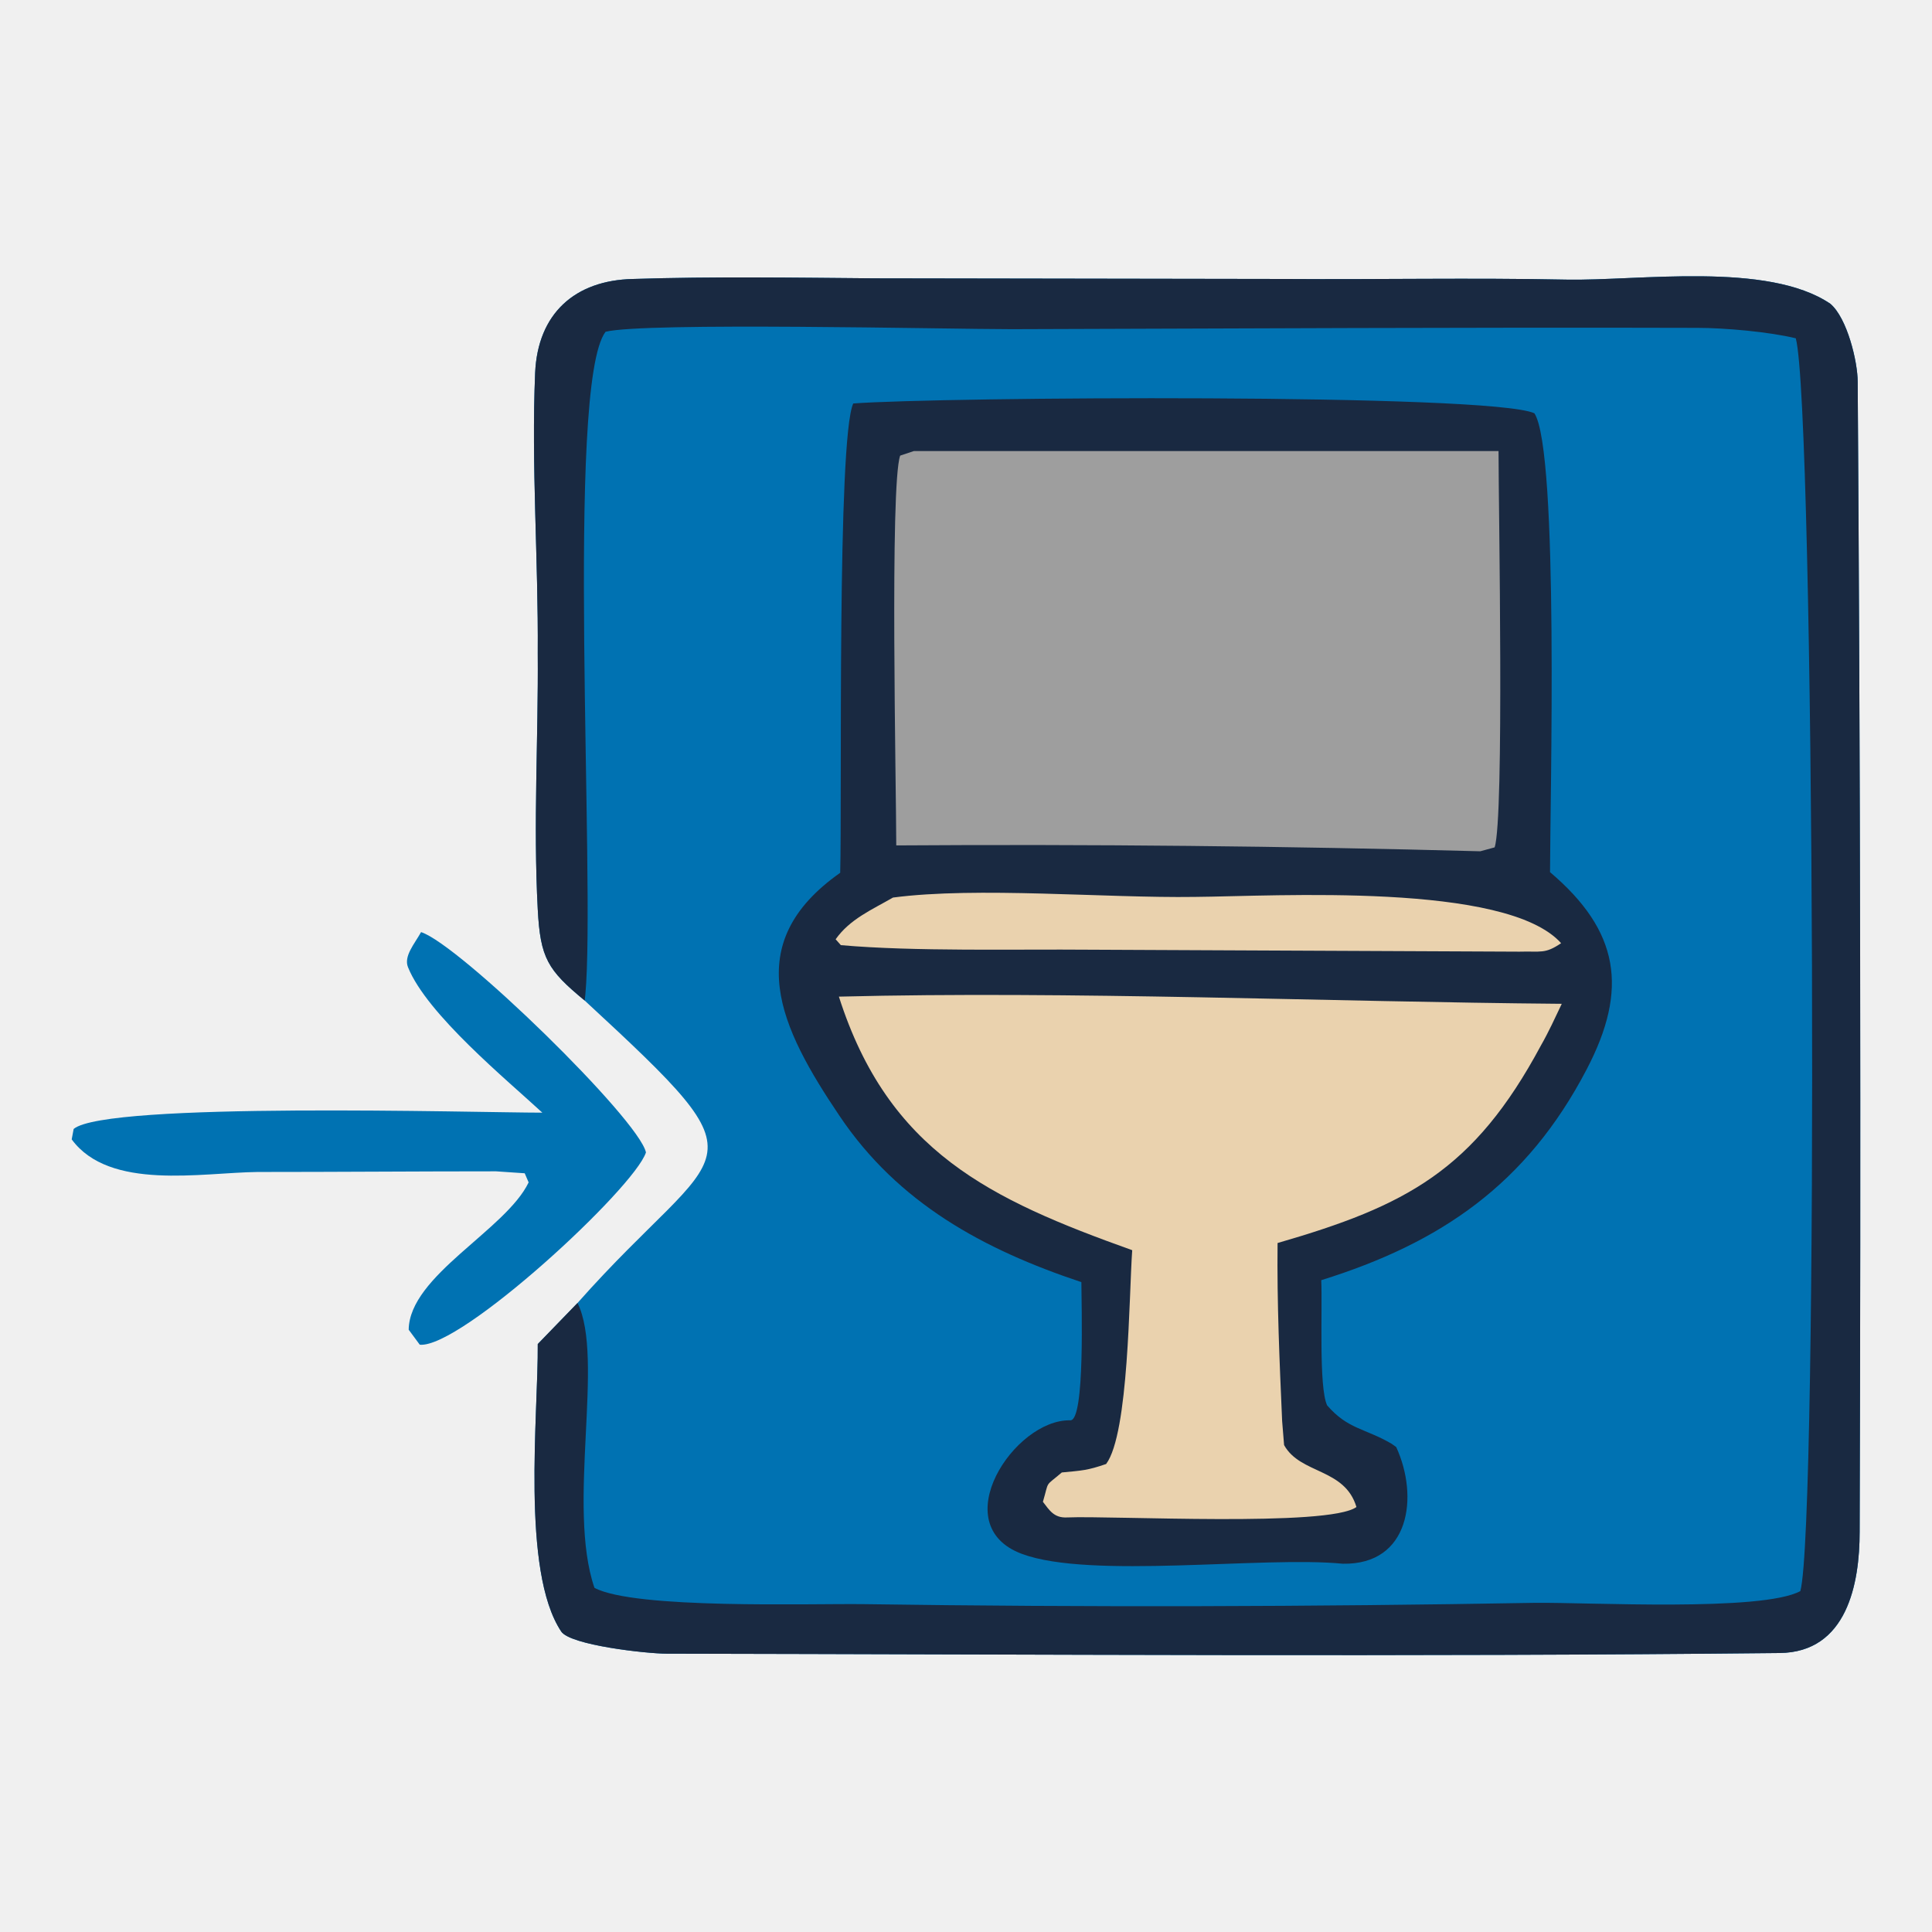
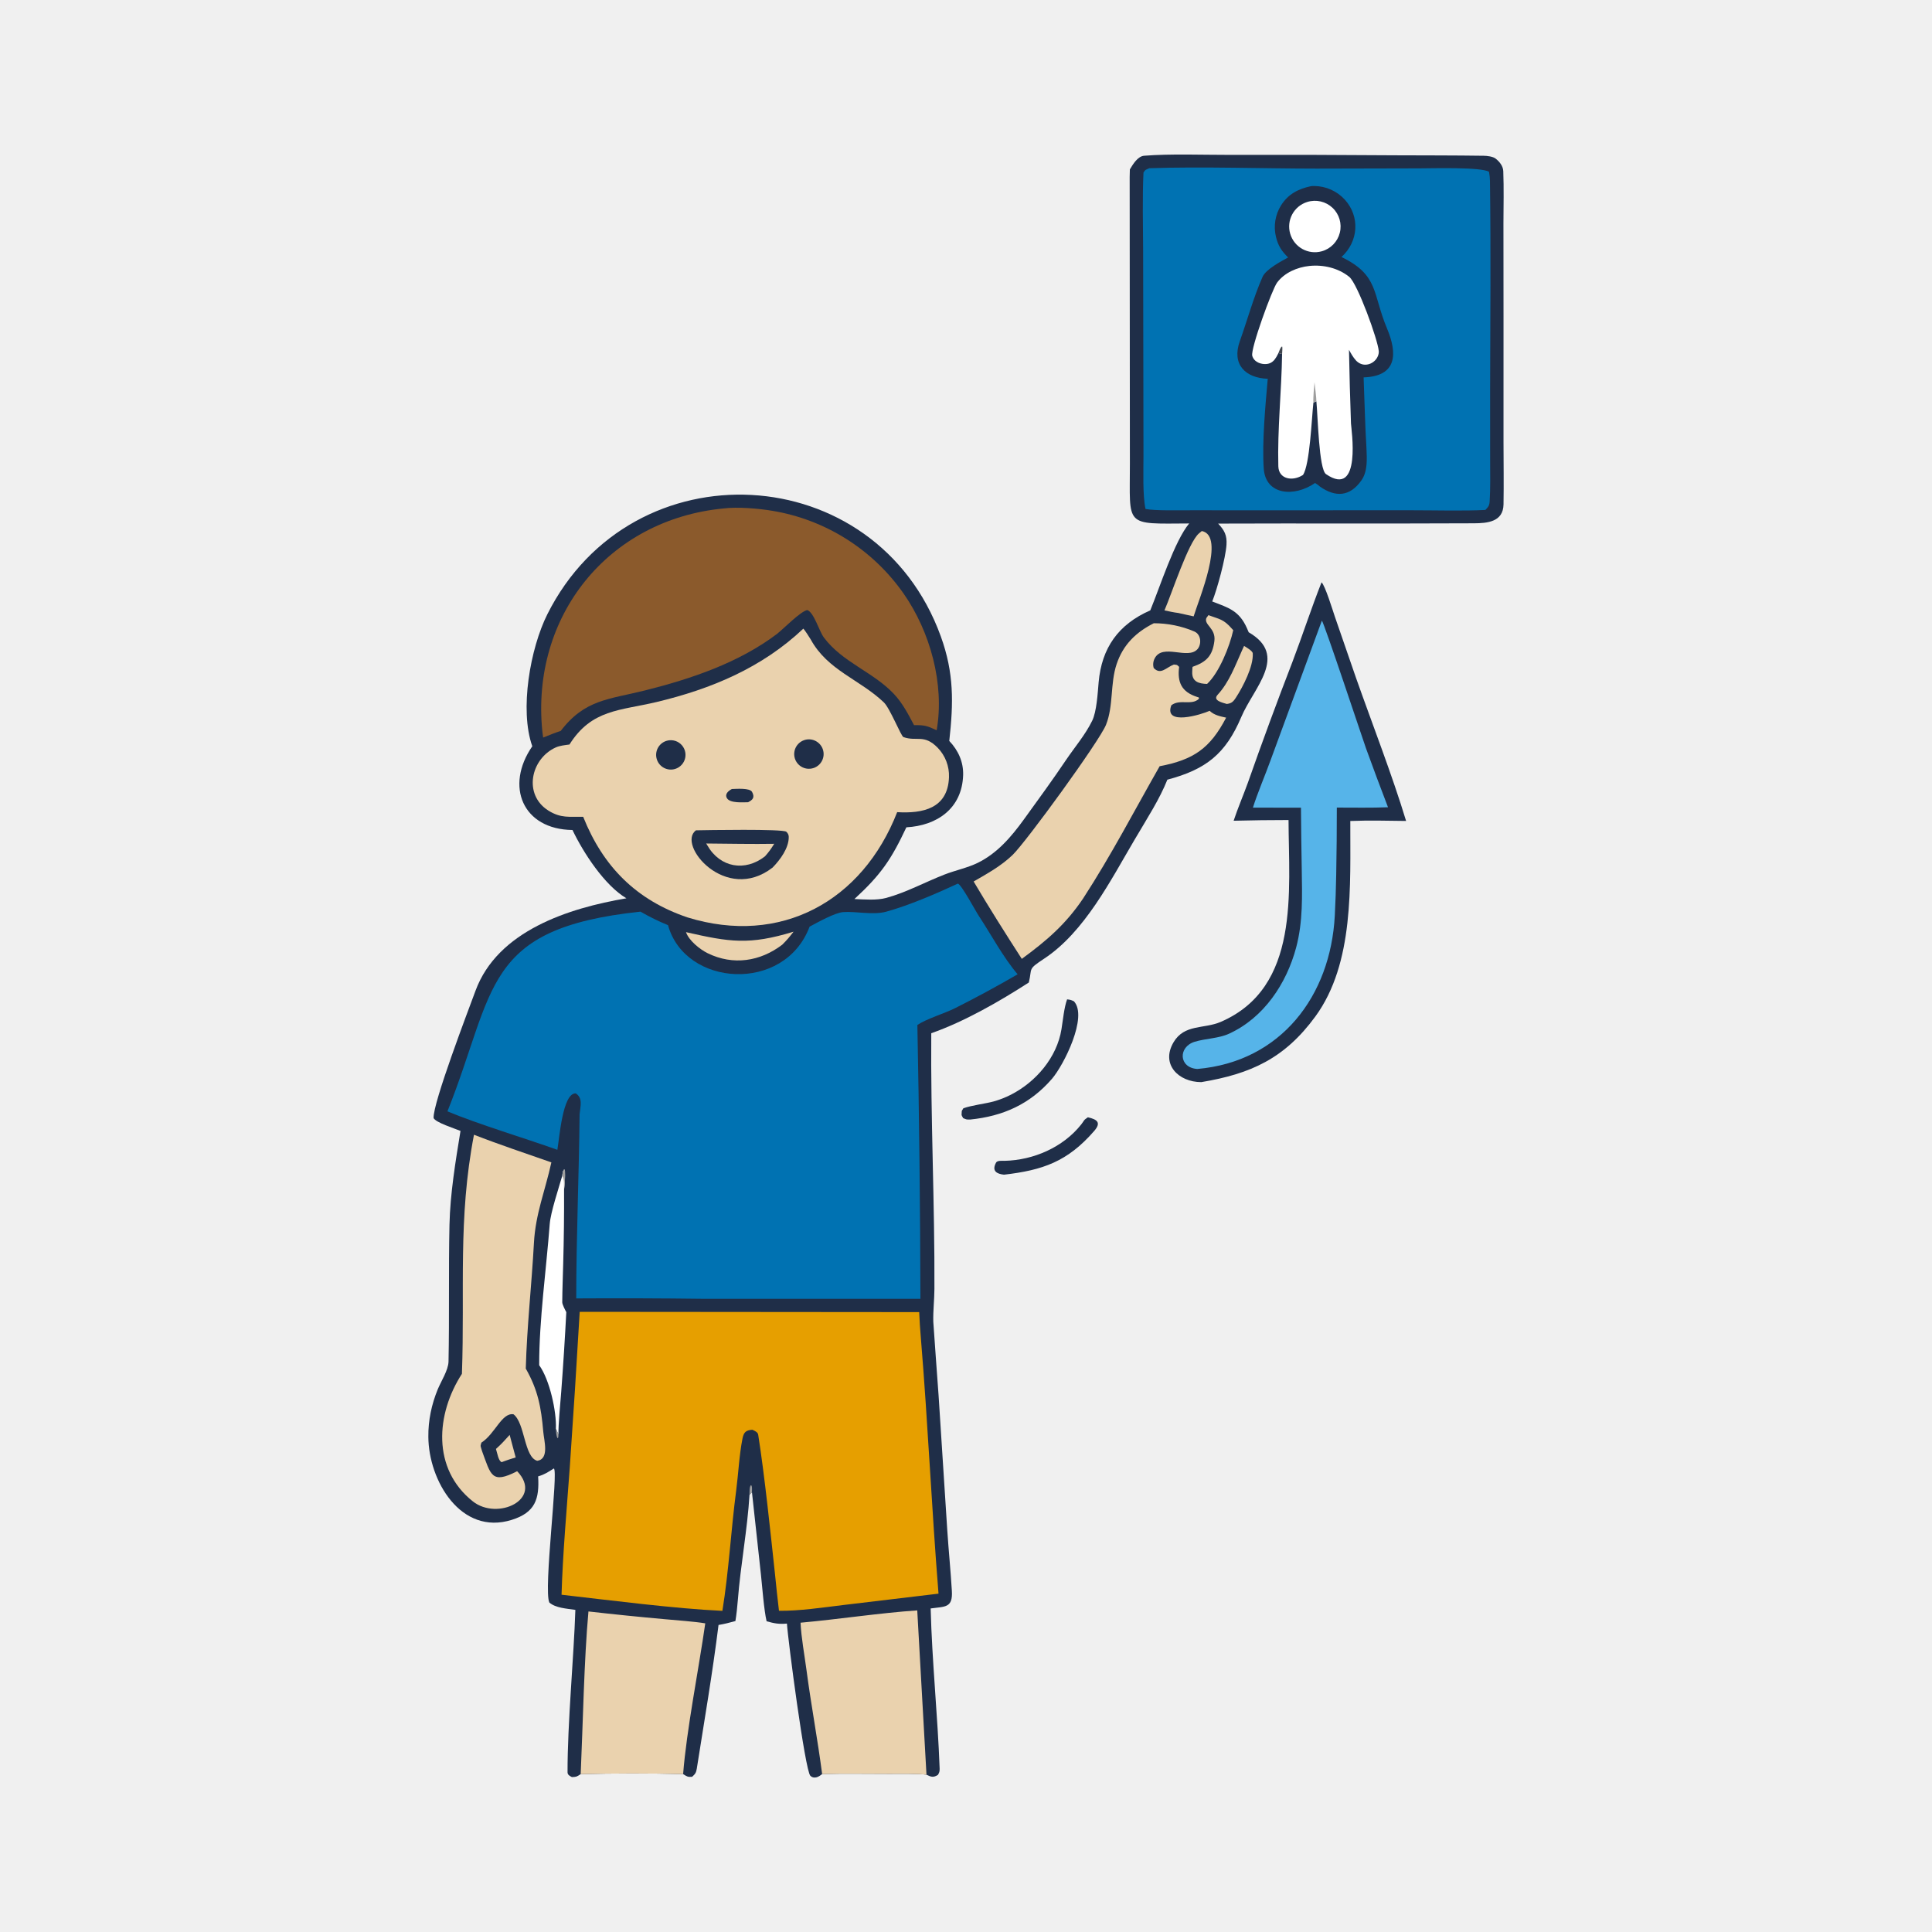
- <svg xmlns="http://www.w3.org/2000/svg" viewBox="1302.1 439.2 296.4 296.4">
-   <path fill="#0072B2" d="M 1391.8 592.7 C 1386.1 588.0 1385.0 586.2 1384.6 578.7 C 1383.9 565.6 1384.7 552.4 1384.6 539.4 C 1384.7 525.1 1383.6 510.6 1384.2 496.4 C 1384.6 487.3 1390.3 482.2 1399.2 482.0 C 1411.6 481.6 1423.9 481.8 1436.3 481.9 L 1499.4 482.0 C 1513.7 482.1 1527.7 481.8 1542.5 482.1 C 1553.5 482.3 1573.3 479.3 1582.9 485.8 C 1585.5 488.0 1587.1 494.7 1587.1 497.8 C 1587.5 556.6 1587.6 615.4 1587.4 674.2 C 1587.4 682.1 1585.5 692.7 1575.1 692.8 C 1518.3 693.4 1461.3 693.0 1404.4 692.9 C 1401.3 692.9 1389.6 691.6 1388.2 689.5 C 1382.0 680.2 1384.7 656.0 1384.6 645.4 L 1390.7 639.1 C 1413.1 613.8 1420.8 619.5 1391.8 592.7 z" />
-   <path fill="#192941" d="M 1391.8 592.7 C 1386.1 588.0 1385.0 586.2 1384.6 578.7 C 1383.9 565.6 1384.7 552.4 1384.6 539.4 C 1384.7 525.1 1383.6 510.6 1384.2 496.4 C 1384.6 487.3 1390.3 482.2 1399.2 482.0 C 1411.6 481.6 1423.9 481.8 1436.3 481.9 L 1499.4 482.0 C 1513.7 482.1 1527.7 481.8 1542.5 482.1 C 1553.5 482.3 1573.3 479.3 1582.9 485.8 C 1585.5 488.0 1587.1 494.7 1587.1 497.8 C 1587.5 556.6 1587.6 615.4 1587.4 674.2 C 1587.4 682.1 1585.5 692.7 1575.1 692.8 C 1518.3 693.4 1461.3 693.0 1404.4 692.9 C 1401.3 692.9 1389.6 691.6 1388.2 689.5 C 1382.0 680.2 1384.7 656.0 1384.6 645.4 L 1390.7 639.1 C 1394.9 647.5 1389 670.3 1393.3 682.8 C 1399.5 686.1 1426.3 685.2 1434.5 685.3 C 1468.9 685.8 1503.3 685.7 1537.6 685.1 C 1545.6 685.0 1572.4 686.5 1578.3 683.3 C 1581.1 673.4 1580.5 501.6 1577.6 491.1 C 1573.5 490.1 1566.7 489.5 1562.5 489.5 C 1527.7 489.4 1492.1 489.6 1457.3 489.7 C 1447.5 489.7 1400.9 488.6 1395.0 490.1 C 1388.8 498.3 1393.5 574.5 1391.9 591.8 L 1391.8 592.7 z" />
-   <path fill="#192941" d="M 1433.0 501.1 C 1446.0 500.1 1530.6 499.5 1537.5 502.6 C 1541.3 508.4 1539.9 562.5 1539.9 573.0 C 1550.5 582.0 1552.0 590.9 1545.5 603.3 C 1536.3 620.9 1523.1 629.9 1504.8 635.6 C 1505.0 640.1 1504.4 652.0 1505.7 654.8 C 1508.9 658.5 1511.5 658.3 1515.6 660.7 L 1516.3 661.2 C 1519.8 668.8 1518.4 679.3 1508.1 679.1 C 1495.9 677.9 1469.4 681.5 1458.9 677.6 C 1447.0 673.2 1457.7 656.9 1466.3 657.1 C 1468.6 657.2 1468.0 639.1 1468.0 635.9 C 1453.0 630.9 1439.9 623.8 1430.9 610.4 C 1421.8 596.9 1415.5 584.0 1431.0 573.1 C 1431.3 562.2 1430.5 506.6 1433.0 501.1 z" />
-   <path fill="#9E9E9E" d="M 1442.3 508.4 L 1532.0 508.4 C 1532.0 517.0 1532.9 564.7 1531.4 569.2 L 1529.2 569.8 C 1499.3 569.0 1469.5 568.7 1439.6 568.9 C 1439.6 560.1 1438.6 513.6 1440.2 509.1 L 1442.3 508.4 z" />
-   <path fill="#EAD2AE" d="M 1430.8 592.1 C 1466.4 591.2 1505.7 592.9 1541.7 593.2 C 1540.7 595.3 1539.7 597.5 1538.5 599.6 C 1528.2 618.8 1517.8 624.2 1498.1 629.9 C 1498 639.2 1498.4 648.0 1498.8 657.2 L 1499.1 660.9 C 1501.6 665.4 1508.4 664.4 1510.2 670.4 C 1506.0 673.5 1472.8 671.7 1465.8 672.0 C 1463.8 672.1 1463.1 670.9 1462.1 669.6 C 1463.1 666.2 1462.3 667.4 1465.0 665.1 C 1468.1 664.8 1468.9 664.8 1471.8 663.8 C 1475.3 659.1 1475.3 637.9 1475.8 631.0 C 1454.0 623.2 1438.4 615.9 1430.8 592.1 z" />
-   <path fill="#EAD2AE" d="M 1439.1 576.9 C 1452.0 575.2 1471.7 577.0 1485.4 576.8 C 1497.8 576.7 1533.2 574.5 1541.6 583.9 C 1539.1 585.6 1538.5 585.1 1535.2 585.2 L 1469.4 584.9 C 1457.8 584.8 1442.4 585.2 1431.1 584.2 L 1430.3 583.3 C 1432.5 580.2 1435.8 578.8 1439.1 576.9 z" />
-   <path fill="#0072B2" d="M 1366.7 582.2 C 1372.6 584.1 1400.1 610.9 1401.2 616.0 C 1399.4 621.5 1372.8 646.1 1366.5 645.5 L 1364.8 643.2 C 1364.9 634.9 1379.7 627.9 1383.2 620.6 L 1382.6 619.2 L 1378.2 618.9 C 1366.0 618.9 1353.8 619.0 1341.6 619.0 C 1333.0 619.1 1318.9 621.9 1313.1 614.0 L 1313.4 612.4 C 1318.4 608.2 1375.2 609.9 1385.3 609.9 C 1379.9 604.9 1367.6 594.8 1364.7 587.6 C 1364.0 585.9 1365.7 584.0 1366.7 582.2 z" />
+ <svg xmlns="http://www.w3.org/2000/svg" viewBox="154.81 206.81 1727.38 1727.38">
+   <path fill="#1F2E48" d="M1165.01 358.266c2.77-4.636 7.04-11.751 12.75-12.208 23.47-1.879 53.02-.721 76.35-.773q74.295-.194 148.59.379c26.17.106 52.51.05 78.69.416 3.09.043 8.17.645 10.58 2.491 3.51 2.686 6.73 6.717 6.9 11.247.58 15.204.22 31.233.15 46.41l.07 83.722-.01 112.227c.03 18.525.32 37.084.01 55.597-.27 15.623-14.26 16.853-26.49 16.912-76.22.366-152.44-.022-228.66.263 5.58 5.909 8.03 10.499 7.46 18.986-.82 12.023-8.32 39.654-12.75 50.66 15.07 5.73 24.14 8.385 31.07 23.945.53 1.187 1.04 2.38 1.54 3.581 35.98 20.848 4.55 49.385-6.59 75.657-14.03 33.116-31.6 46.973-66.13 56.137-6.97 17.432-17.28 33.26-29.6 54.151-20.98 35.573-44.42 82.054-80.62 105.904-15.08 9.94-10.4 8.07-13.66 21.3-26.36 16.99-57.67 34.99-87.212 45.34-.639 76.23 3.163 152.42 2.815 228.65-.045 9.73-1.266 19.56-1.002 29.3 1.427 22.02 3.233 44.15 4.743 66.17l7.756 120.27c1.2 18.1 3.02 36.16 4.1 54.28.9 15.34-6.062 13.84-18.958 15.63 1.235 47.53 6.276 95.55 8.029 143.1.089 2.41-.285 3.74-1.598 5.77-4.169 2.51-5.975 1.78-10.164-.21-6.457-1.05-25.274-.78-32.667-.76-20.006.05-40.705-.43-60.625.16-1.365 1.15-3.588 2.69-5.38 2.99-2.079.35-3.638.06-5.167-1.45-4.724-4.64-20.105-122.04-20.924-136.07-7.367.65-11.317-.17-18.184-2.06-2.35-9.97-3.91-30.76-5.053-41.62l-8.044-73.82-2.181 2.26c-1.864 30.93-8.021 63.19-10.44 94.21-.452 5.79-1.228 13.12-2.171 18.76-5.48 1.5-9.416 2.55-15.093 3.51-5.321 42.67-12.737 85.99-19.444 128.5-.59 3.73-1.574 4.89-4.19 7.25-3.87.25-4.264-.05-8.021-2.42-28.937-.79-62.638-.73-91.582.03-3.596 2.32-3.727 2.5-7.872 2.64-1.76-.94-3.88-1.89-3.884-4.31-.084-43.71 5.604-102.74 6.991-145.18-7.765-1.19-17.652-1.64-23.282-6.59-5.369-11.52 8.32-117.83 4.029-119.84-5.298 3.3-7.946 5.24-14.032 7.08 1.215 20.26-2.598 32.27-23.551 38.85-45.602 14.32-74.416-35.25-74.61-74.19-.185-14.55 2.874-29.08 8.403-42.51 2.927-7.1 9.477-17.24 9.632-24.79.838-40.75-.042-81.64.854-122.38.606-27.55 5.409-56.68 9.858-83.88-5.236-2.15-22.319-7.55-24.058-11.49-.678-13.4 30.858-95.9 37.485-113.85 19.738-53.49 82.995-73.81 134.912-82.63-19.559-11.541-38.604-40.875-48.218-61.067-44.612-.527-60.534-39.235-35.936-74.868-11.582-32.656-1.772-87.635 13.454-117.998 75.78-151.116 293.959-139.977 351.796 19.747 11.896 32.876 11.366 59.292 7.576 93.5 8.04 8.408 12.75 18.844 12.39 30.526-.94 29.99-23.505 45.199-50.754 46.695-13.466 28.615-22.503 42.096-46.427 64.105 8.919.42 19.844 1.32 28.338-.96 18.039-4.91 34.863-14.188 52.284-20.963 9.489-3.69 20.609-6.01 29.499-10.355 17.56-8.578 30.14-23.344 41.37-38.866 12.75-17.628 25.67-35.286 37.82-53.364 7.79-11.488 17.13-22.353 23.23-34.842 4.06-8.197 4.95-24.875 5.79-34.409 2.71-30.791 17.67-51.84 46.17-64.308 8.67-20.97 21.69-61.991 34.78-77.715-58.5.312-52.95 3.401-53.01-53.27l-.05-64.466-.14-192.114c.01-2.238.07-4.476.17-6.712" />
+   <path fill="#EAD2AE" d="M870.579 1657.65c34.119-3.07 71.49-8.81 104.335-11l8.255 146.92c-6.457-1.05-25.274-.78-32.667-.76-20.006.05-40.705-.43-60.625.16-4.012-30.96-9.936-62.1-14.007-93.09-1.722-13.1-4.724-29.18-5.291-42.23m-189.641-10.06q34.114 3.885 68.311 6.93c10.208.97 26.415 2.05 36.129 3.71-5.814 40.8-16.758 95.4-19.793 134.78-28.937-.79-62.638-.73-91.582.03 1.989-44.36 2.988-102.3 6.935-145.45" />
+   <path fill="#9E9E9E" d="M824.944 1543.2c.014-1.68-.244-7.42 1.351-8.56 1.239.55.819 5.22.83 6.3z" />
+   <path fill="#0072B2" d="M1011.26 996.825c3.44 1.298 15.31 23.715 18.66 28.805 11.24 17.07 21.58 36.75 34.74 52.29-18.03 10.5-37.02 20.77-55.67 30.15-9.851 4.95-25.431 9.47-33.967 15.14a14205 14205 0 0 1 2.732 244.86H783.769c-37.917-.48-75.838-.6-113.758-.37.015-53.99 2.471-110.32 3.011-164.55.654-7.42 3.145-14.41-3.411-18.76-11.786-.54-14.615 40.01-16.477 50.45-29.578-10.58-71.137-22.97-98.256-34.39 43.523-109.15 30.825-163.52 172.569-178.54 8.657 4.91 15.498 8.31 24.644 12.09 15.199 55.21 104.148 61.04 126.571 1.31 7.362-3.89 22.467-12.4 29.899-12.99 11.083-.89 26.86 2.81 38.425-.34 20.263-5.52 45.319-16.35 64.274-25.155m171.07-639.611c46.96-1.602 102.36.342 149.78.344l91.58-.213c11.34-.011 55.48-1.354 62.43 3.086.51 2.758.81 5.386.85 8.192.85 62.139.3 124.378.14 186.492l.02 63.443c.03 11.994.31 24.518-.43 36.488-.24 3.926-1.27 4.979-3.81 7.695-19.29 1.025-45.72.275-65.43.297l-126.37.014-71.99-.009c-9.98-.007-31.24.513-40.09-1.161-2.64-12.247-1.84-33.887-1.83-47.339l-.1-65.323-.21-118.035c-.06-22.506-.76-47.955.32-70.117 2-2.971 1.46-2.074 5.14-3.854" />
+   <path fill="#1F2E48" d="M1327.01 373.251c1.45-.126 1.24-.135 2.99-.129 10.3.125 20.1 4.486 27.08 12.057 13.93 15.213 12.33 37.671-2.86 51.424 33.6 16.297 27.54 32.53 40.67 63.787 9.59 22.839 8.98 42.815-20.89 43.84.86 21.156 1.26 42.329 2.56 63.462.36 9.424 1.22 20.457-4.54 28.646-10.42 14.824-23.34 15.076-36.95 5.594-1.81-1.589-2.42-1.981-4.48-3.277-18.44 12.812-44.26 11.036-45.88-12.959-1.61-23.716 1.49-56.449 3.58-80.218-19.91-.703-32.41-12.748-24.99-33.564 6.81-19.081 12.27-39.301 20.37-57.604 2.99-6.735 16.52-13.853 22.83-17.298-5.79-5.699-8.95-10.421-10.87-18.451a36.86 36.86 0 0 1 4.45-27.971c6.45-10.304 15.49-14.896 26.93-17.339" />
+   <path fill="#FFFFFF" d="M1297.84 522.474c-.15.307-.29.616-.45.922-1.62 3.258-3.51 6.555-7.02 8.083-3.27 1.42-7.66.946-10.8-.593-2.46-1.209-4.4-3.272-5.13-5.972-1.67-6.157 17.77-59.435 22.14-65.351 6.64-8.985 18.06-13.836 28.92-14.971 12.42-1.298 25.8 1.798 35.65 9.755 7.39 5.975 25.6 56.195 26.4 66.365.24 3.013-1.23 6.149-3.28 8.288-2.27 2.373-5.47 3.854-8.77 3.875-3.29.021-6.25-1.488-8.43-3.898-2.49-2.757-4.39-6.146-6.14-9.402.39 21.987.98 43.969 1.78 65.945.16 4.297 9.97 67.392-22.35 45.187-6.36-4.375-7.28-51.946-8.58-65.059-1.29.477-1.5.535-2.68 1.237-1.54 13.849-3.16 55.554-9.32 64.583-9.25 6.007-21.72 3.857-22.03-7.79-.88-32.866 2.89-67.626 3.36-100.37z" />
+   <path fill="#9E9E9E" d="M1330.1 548.63c.32 2.871 1.77 14.537 1.68 17.018-1.29.477-1.5.535-2.68 1.237-.33-4.53.59-13.474 1-18.255" />
+   <path fill="#3E444D" d="M1297.84 522.474c.42-.976 2.03-5.958 3.34-5.791.42.823-.03 5.43-.07 6.625z" />
+   <path fill="#FFFFFF" d="M1323.63 387.374a22.985 22.985 0 0 1 29.11 27.486 22.98 22.98 0 0 1-16.16 16.622c-12.11 3.363-24.67-3.616-28.21-15.671s3.25-24.72 15.26-28.437" />
+   <path fill="#E69F00" d="m673.119 1379.7 303.526.26c.308 7.77.885 15.79 1.527 23.53 6.296 75.94 9.615 152.27 15.756 228.19l-85.269 10.18c-18.185 2.2-39.289 5.38-57.375 5.14q-1.952-16.5-3.585-33.03c-3.873-35.67-9.172-87.65-15.011-124.51-.345-2.17-3.242-3.5-5.252-4.33-5.605.44-7.642 2.06-8.788 7.93-2.981 15.25-3.614 31-5.624 46.38-4.63 35.45-6.614 72.39-12.335 107.62-42.41-1.96-101.147-9.55-143.802-14.42 1.031-36.33 4.749-77.79 7.385-114.21 3.203-46.23 6.152-92.47 8.847-138.73" />
+   <path fill="#EAD2AE" d="M873.072 768.866c.959.801 5.902 8.408 6.608 9.7 15.075 27.588 43.701 35.635 65.306 56.174 5.588 5.312 15.418 30.339 17.592 31.1 12.015 4.205 18.327-2.951 30.575 9.484a36 36 0 0 1 10.137 26.427c-1.01 28.072-23.566 32.551-46.325 31.199-31.184 79.86-104.274 119.75-187.47 94.11-45.822-15.54-75.466-45.329-93.277-89.979-12.224-.18-19.935 1.472-31.085-5.524-22.62-14.193-15.943-46.23 6.516-56.447 3.569-1.624 8.371-2.113 12.308-2.638 19.869-31.59 45.239-30.204 77.874-37.994 48.895-11.672 94.245-30.617 131.241-65.612" />
+   <path fill="#1F2E48" d="M777.098 949.191c8.462-.168 77.917-1.407 80.783 1.301 1.294 1.223 2.104 2.667 2.137 4.481.183 10.087-7.801 20.725-14.479 27.538-42.02 32.569-86.013-20.725-68.441-33.32" />
+   <path fill="#EAD2AE" d="M786.236 960.973c19.52.156 41.521.603 60.785.277-2.973 4.726-4.458 6.909-8.231 11.189-17.901 13.984-40.146 10.112-51.514-9.731z" />
+   <path fill="#1F2E48" d="M874.178 868.435c6.849-2.102 14.121 1.66 16.363 8.464s-1.37 14.152-8.127 16.533a13.162 13.162 0 1 1-8.236-24.997m-123.811.869a13.141 13.141 0 1 1 8.156 24.983c-6.867 2.15-14.186-1.622-16.419-8.462-2.234-6.841 1.45-14.205 8.263-16.521m58.783 42.95c4.022-.101 16.084-1.113 18.077 2.604 2.805 5.233.271 7.229-3.568 9.222-4.303.028-16.052 1.032-18.85-3.55-2.278-3.732 1.215-6.59 4.341-8.276" />
+   <path fill="#8B5A2C" d="M801.699 661.415c12.526-1.582 31.339.018 43.714 2.108a178.97 178.97 0 0 1 117.296 73.995c23.779 34.022 36.755 80.931 29.571 122.205-8.792-4.096-10.939-4.651-20.236-4.577-5.292-9.955-10.192-19.568-17.997-27.88-18.678-19.854-45.881-28.084-62.638-50.493-4.164-5.569-8.893-22.594-14.883-24.541-6.375 1.568-20.146 15.832-27.023 21.375-34.168 25.791-76.59 40.112-117.759 50.439-32.669 8.195-53.968 7.981-75.597 36.28-5.39 1.709-10.477 3.838-15.725 5.933a103 103 0 0 1-.735-5.753c-10.285-102.777 58.798-189.163 162.012-199.091" />
+   <path fill="#EAD2AE" d="M1186.41 764.049c12.28-.016 24.85 2.452 36.24 7.375 6.32 2.731 6.54 11.674 2.76 15.854-8.7 9.611-31.04-5.483-38.18 8.135-1.42 2.695-1.75 5.786-.9 8.646 6.32 6.595 11.18-.576 18.06-3.098 3.56.542 2.09-.193 4.67 2.073-1.72 13.662 1.99 22.398 16.17 26.928l1.41.436.17 1.146c-6.59 6.429-17.18-.126-24.75 5.891-6.95 18.683 26.87 8.281 34.28 4.904 4.1 3.937 9.42 4.934 14.76 6.108-14.36 27.37-28.87 37.616-59.46 43.443-22.77 39.935-43.01 79.102-68.45 118.27-15.53 23.04-32.5 37.65-54.8 53.96-14.2-22.02-29.78-46.66-43.06-69.18 12.22-7.057 24.54-13.843 34.79-23.689 12.1-11.628 77.79-101.902 83.57-116.425 6.81-17.116 3.61-36.728 9.49-54.275 5.78-17.242 17.21-28.451 33.23-36.502M578.592 1221.37c22.359 8.72 46.447 16.74 69.187 24.71-5.507 25.34-14.16 45.74-15.589 72.12-2.02 37.29-6.279 74.89-7.286 112.24 10.855 19.04 13.772 34.65 15.621 56.35.698 8.19 5.644 24.46-5.355 26.11-11.877-3.22-10.882-33.76-21.272-41.61-10.54-1.55-16.361 17.44-28.674 25.37-1.241 3.67-.637 3.04.574 7.57 7.946 21.39 8.364 29.82 31.392 17.97 23.881 25.08-17.604 44.45-39.624 26.97-36.766-29.19-32.928-78.18-9.756-114.05 2.695-75.5-3.66-138.71 10.782-213.75" />
+   <path fill="#FFFFFF" d="M657.514 1258.05c.211-1.56.328-2.93.781-4.41l.756-.48-.182-.57c.863-.35 1.035.52 1.067 1.29.229 5.52-.092 11.12-.806 16.59.104 22.05-.153 44.1-.769 66.13-.291 11.33-.776 23.13-.847 34.48-.014 2.1 2.514 6.78 3.618 8.9a3010 3010 0 0 1-4.523 71.02c-.672 9.33-2.729 29.64-2.483 38.31-.769-1.77-1.459-3.36-2.296-5.09.673-15.26-5.542-43.85-14.927-56.78-.112-40.07 6.369-86.02 9.421-126.32.785-10.36 8.174-32.48 11.19-43.07" />
+   <path fill="#9E9E9E" d="M657.514 1258.05c.211-1.56.328-2.93.781-4.41l.756-.48-.182-.57c.863-.35 1.035.52 1.067 1.29.229 5.52-.092 11.12-.806 16.59-.29-4.64.627-8.53-1.616-12.42" />
+   <path fill="#EAD2AE" d="M1229.33 681.603c21.51 4.225-2.84 61.475-7.3 76.297-4.58-1.087-9.22-1.935-13.79-3.053-4.15-.48-8.22-1.424-12.3-2.3 6.46-14.713 21.26-60.716 30.86-68.842.35-.302.72-.588 1.08-.888zM768.165 1040.23c38.974 8.89 56.543 11.71 96.165-.4-3.841 4.92-5.652 7.2-10.171 11.66-19.58 14.91-43.829 18.79-66.684 7.56-6.877-3.38-16.836-11.36-19.31-18.82m467.055-283.418c9.96 3.691 13.41 3.409 20.96 12.052l1.26 1.392c-3.1 14.237-12.56 38.025-23.39 48.047-7.22-.202-13.67-1.877-13.29-10.806.12-.202.01-4.383.43-4.531 12.19-4.293 17.66-9.619 19.38-22.96 1.5-11.597-9.57-14.413-7.16-20.692-.06.139.73-.93.79-1.015zm31.9 27.499c1.79 1.15 7.63 4.393 7.77 6.681.73 11.53-8.81 30.009-15.19 39.76-2.59 3.956-4.15 4.929-8 5.461-3.53-1.078-13.01-3.007-8.24-8.193 10.51-11.416 15.79-26.299 22.03-40.145zM610.494 1489.72c1.719 6.73 3.621 13.44 5.389 20.16-5.193 1.57-7.441 2.35-12.685 4.25-2.906-1.72-3.631-7.72-4.963-11.83 5.259-4.74 7.508-7.31 12.259-12.58" />
+   <path fill="#9E9E9E" d="M651.83 1484.22c.837 1.73 1.527 3.32 2.296 5.09-.046.69.055 2.94-.666 3.39l-.215-.12c-1.18-2.02-1.287-6.12-1.415-8.36" />
+   <path fill="#1F2E48" d="M1336.37 727.477c3.06 2.282 10.27 25.875 11.9 30.608l18.99 54.96c14.25 40.39 32.45 87.225 44.72 127.769-16.52-.211-33.41-.633-49.88.036-.16 57.709 3.66 127.03-31.25 174.8-27.51 37.62-57.78 51.29-101.96 58.68-20.33 0-36.5-15.91-24.79-35.69 9.69-16.36 27.19-11.7 42.16-18.17 71.29-30.84 60.79-116.6 60.62-180.478-16.36.003-32.73.215-49.09.634 3.53-10.779 8.85-23.197 12.83-34.264a3740 3740 0 0 1 39.69-107.627c9-23.631 16.7-47.5 26.06-71.258" />
+   <path fill="#56B4E9" d="M1336.68 761.705c2.08 2.238 35.81 103.85 39.52 114.363a2973 2973 0 0 0 19.61 52.501c-14.61.611-31.01.286-45.76.289.01 19.988-.17 39.975-.55 59.959-.23 12.383-.61 24.343-1.27 36.703-3.77 71.61-48.01 130.5-122.86 137.04-16.71-1-17.36-19.68-2.46-24.31 9.7-2.96 21.45-2.93 30.79-7.22 31.14-14.29 51.36-44.72 59.99-77.07 6.18-23.22 5.35-46.38 5-70.1a4784 4784 0 0 1-.7-54.898l-42.95-.066c3.87-12.499 11.17-29.557 15.81-42.45z" />
+   <path fill="#1F2E48" d="M1108.89 1100.33c3.22.43 3.13.38 6.08 1.71 12.79 13.69-9.12 57.19-19.62 69.33-19.61 22.7-43.77 33.44-73.1 36.41-3.41.02-3.18.07-6.3-1.29-1.99-3.65-1.34-1.66-1.22-6.41l1.38-2.34c7.04-2.63 19.88-4.17 26.81-6.06 5.42-1.5 10.68-3.54 15.69-6.08 22.36-11.41 41.18-33.27 45.25-58.57 1.29-8.01 2.37-19.44 5.03-26.7m18.58 105.44c8.58 1.93 12.05 4.85 5.64 12.23-23.86 27.47-46.04 35.07-80.63 39.08-6.3-.65-11.25-3.17-7.11-10.78 1.15-2.11 5.55-1.57 7.64-1.61 25.89-.6 52.29-12.07 68.53-32.55 2.98-3.76 1.69-3.54 5.93-6.37" />
</svg>
